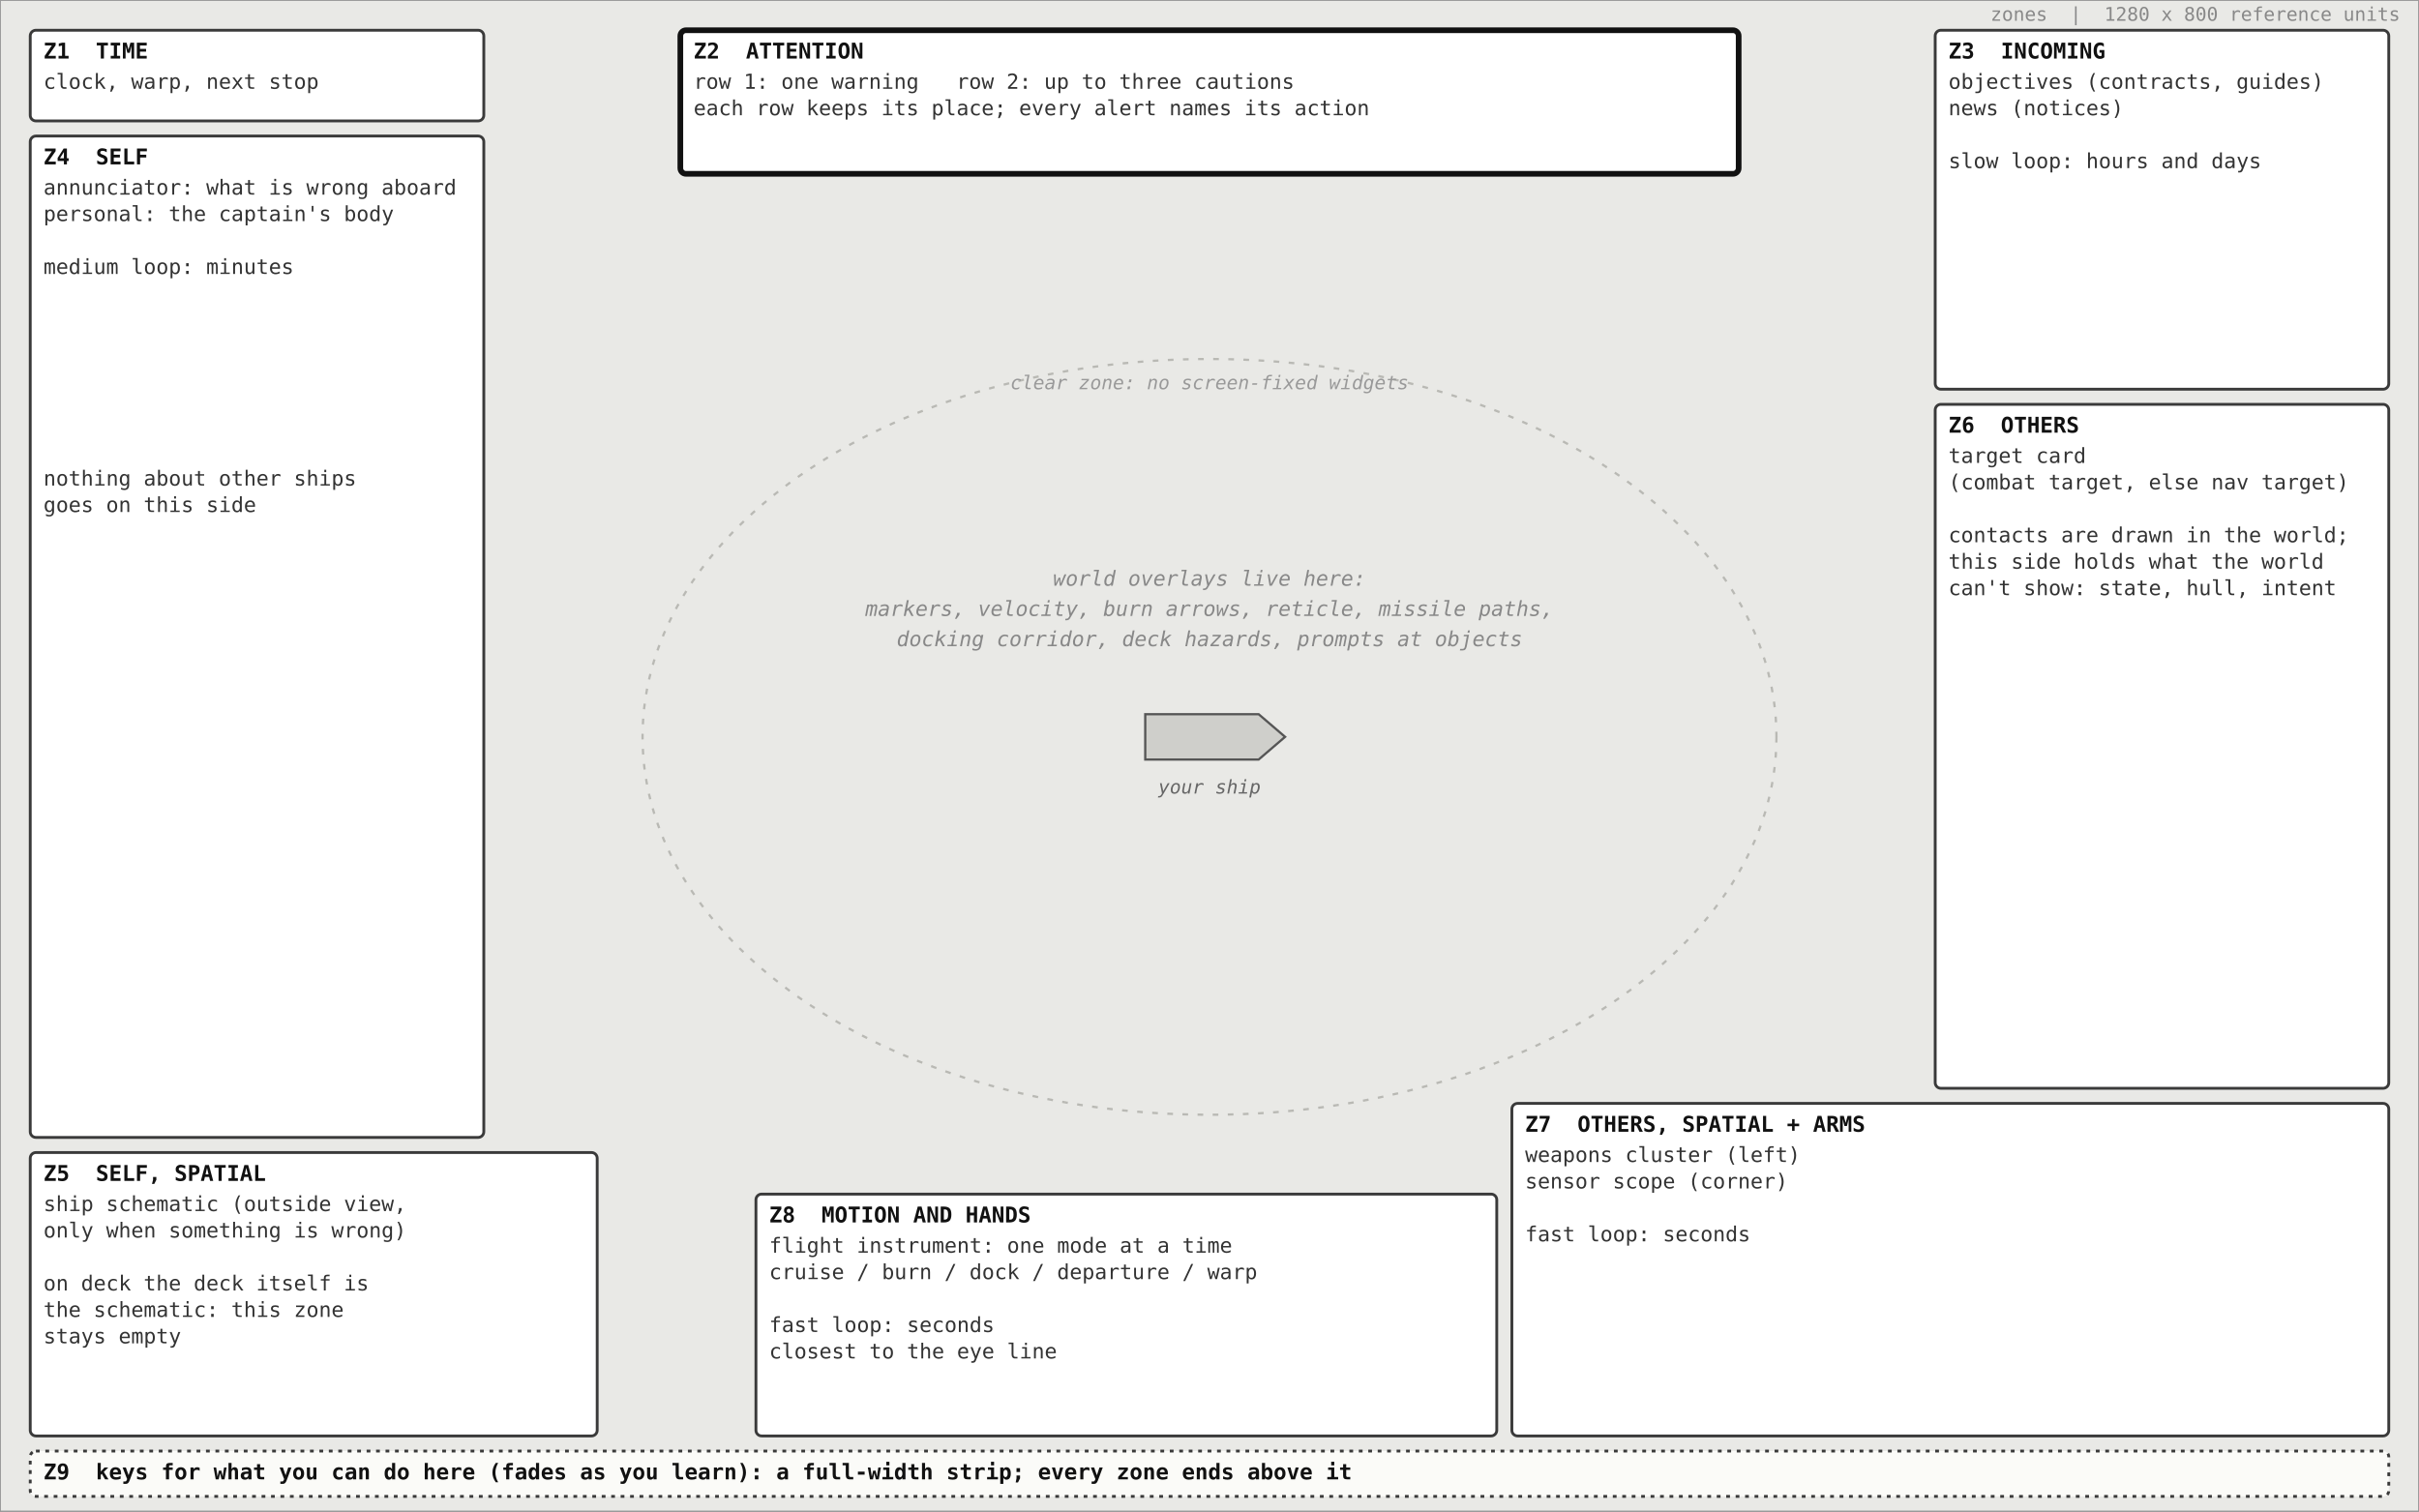
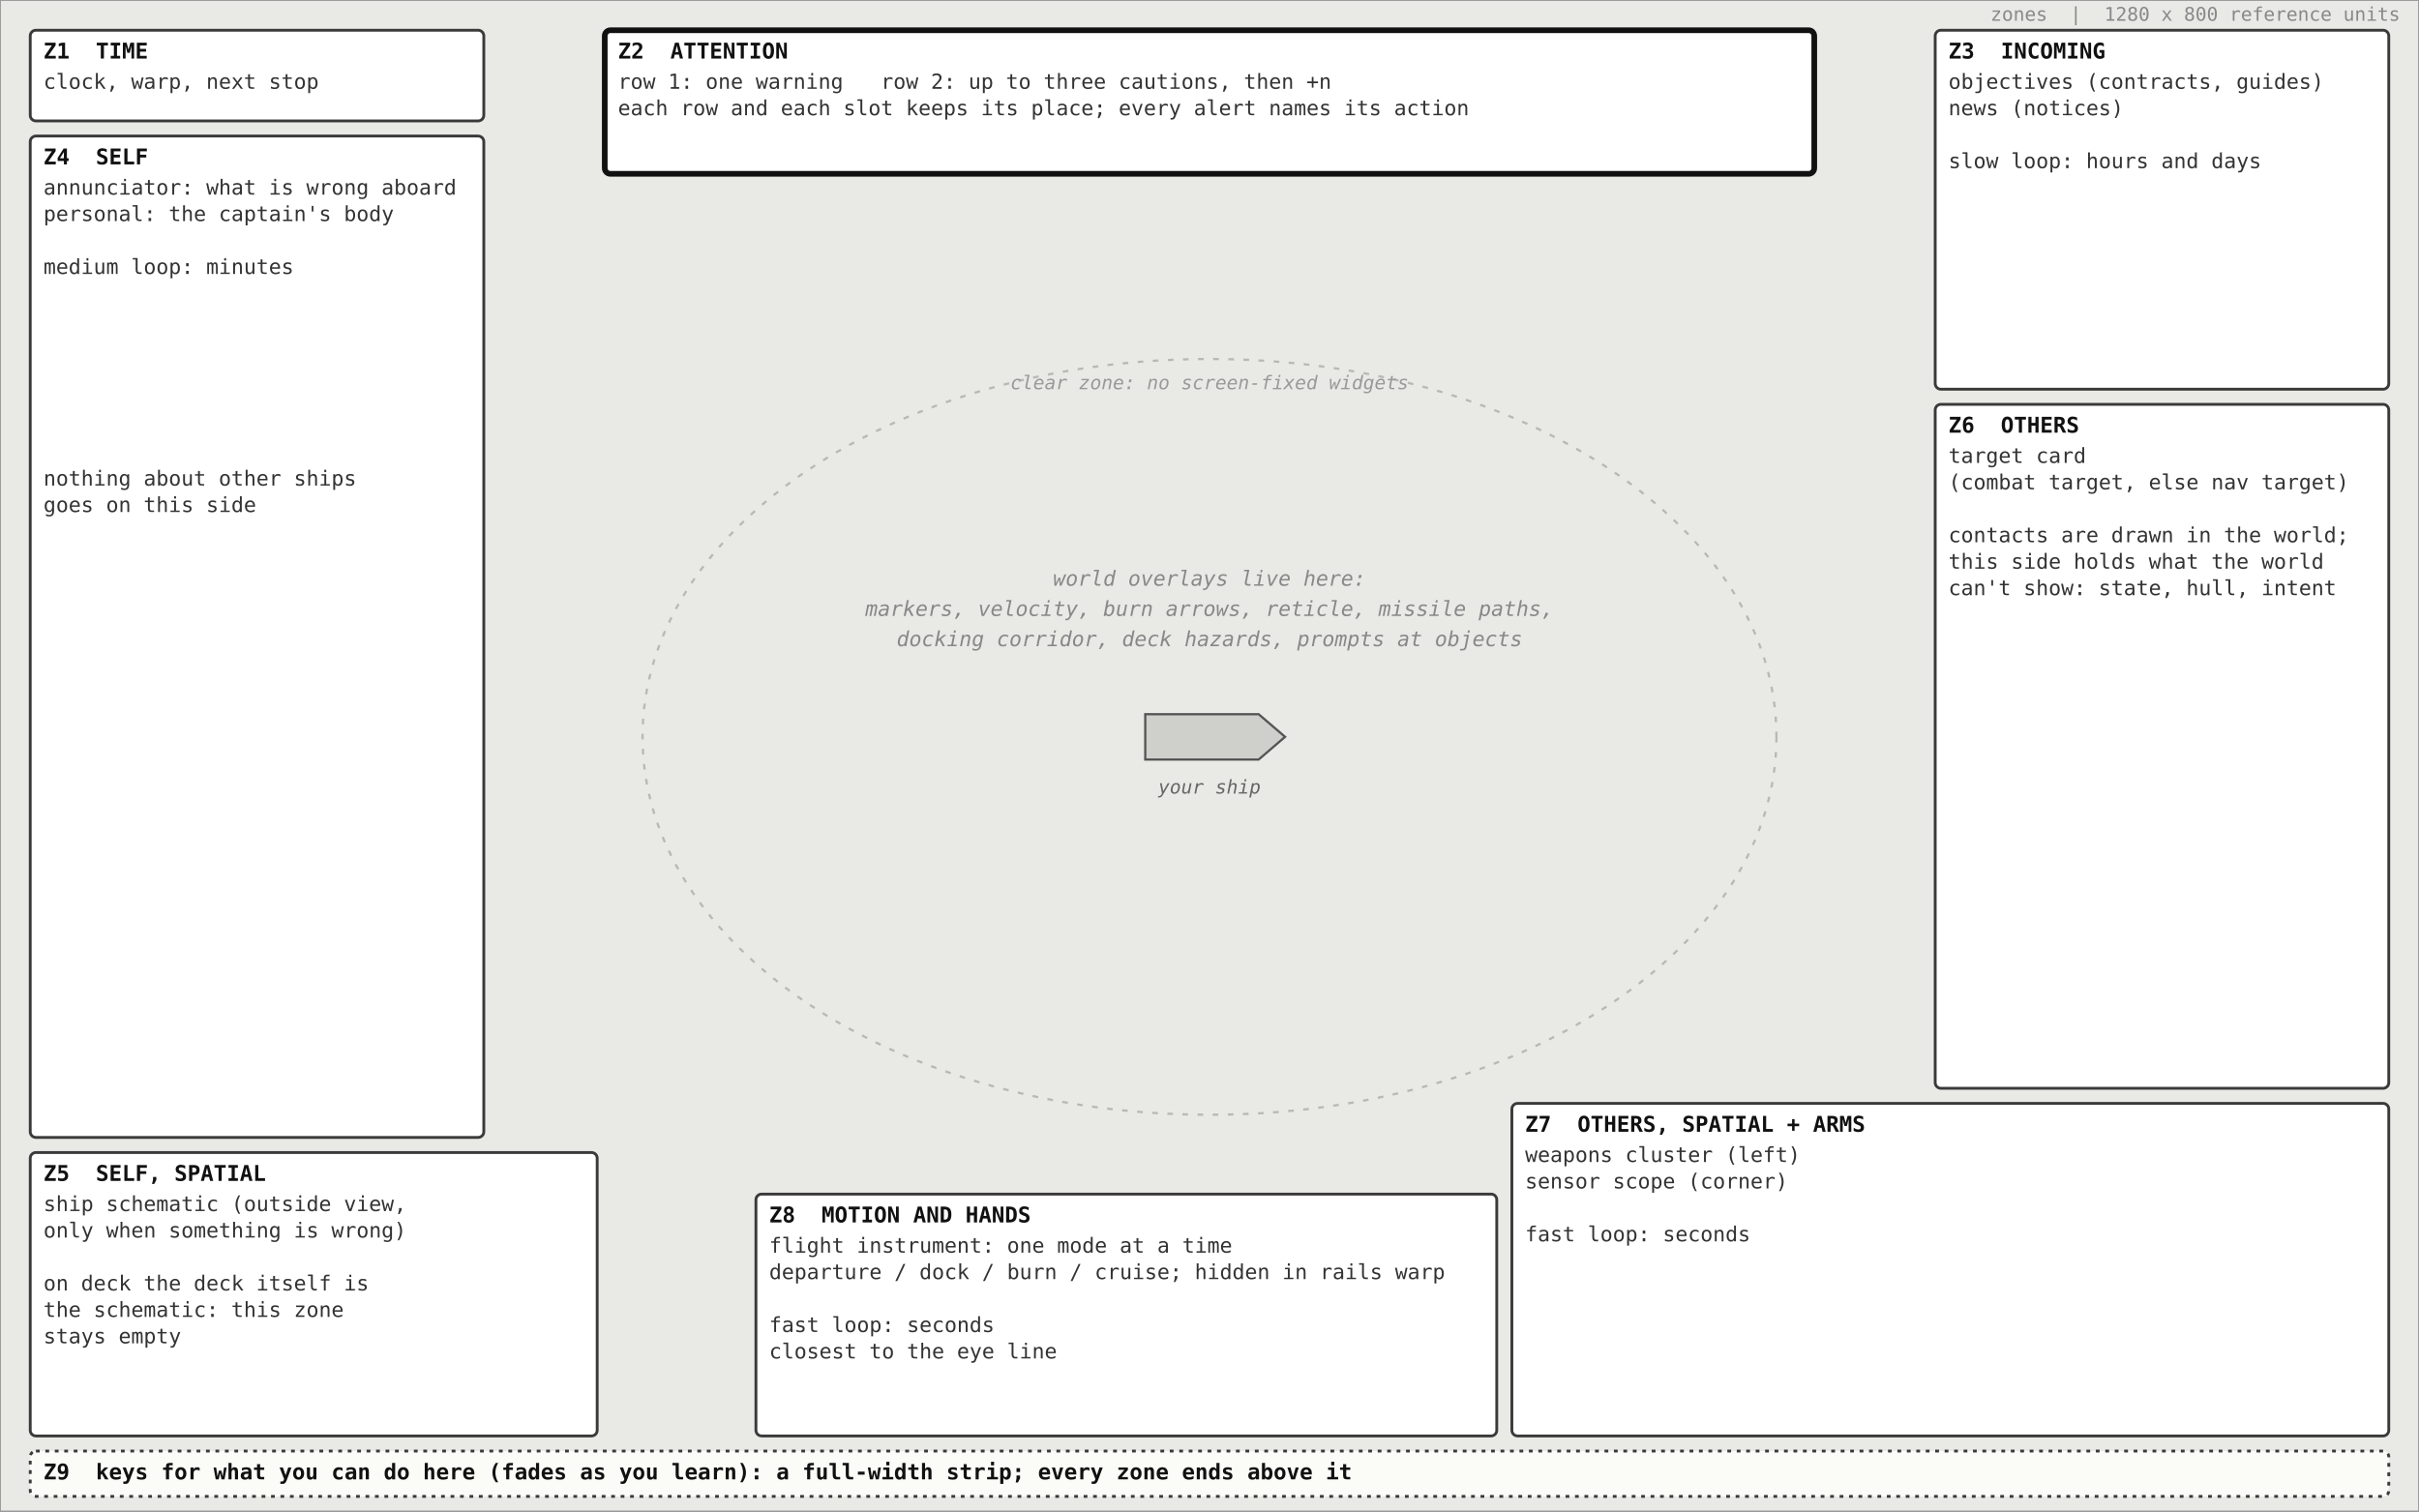
<svg xmlns="http://www.w3.org/2000/svg" width="1280" height="800" viewBox="0 0 1280 800" role="img" aria-label="Screen zones: time and alerts on top, self on the left, others on the right, motion at the bottom">
  <rect x="0" y="0" width="1280" height="800" rx="0" fill="#e9e9e6" stroke="#9a9a9a" stroke-width="1" />
  <text x="1270" y="11" font-family="DejaVu Sans Mono, Menlo, Consolas, monospace" font-size="10" font-weight="normal" font-style="normal" fill="#888" text-anchor="end" xml:space="preserve" style="white-space:pre">zones  |  1280 x 800 reference units</text>
  <ellipse cx="640.0" cy="390.0" rx="300" ry="200" fill="none" stroke="#b9b9b4" stroke-width="1.2" stroke-dasharray="3 5" />
  <text x="640.0" y="206.0" font-family="DejaVu Sans Mono, Menlo, Consolas, monospace" font-size="10" font-weight="normal" font-style="italic" fill="#999" text-anchor="middle" xml:space="preserve" style="white-space:pre">clear zone: no screen-fixed widgets</text>
  <polygon points="606,378 666,378 680,390 666,402 606,402" fill="#cfcfcb" stroke="#555" stroke-width="1.2" />
  <text x="640" y="420" font-family="DejaVu Sans Mono, Menlo, Consolas, monospace" font-size="10" font-weight="normal" font-style="italic" fill="#666" text-anchor="middle" xml:space="preserve" style="white-space:pre">your ship</text>
  <rect x="16" y="16" width="240" height="48" rx="3" fill="#ffffff" stroke="#3a3a3a" stroke-width="1.5" />
  <text x="23" y="31" font-family="DejaVu Sans Mono, Menlo, Consolas, monospace" font-size="11.5" font-weight="bold" font-style="normal" fill="#111" text-anchor="start" xml:space="preserve" style="white-space:pre">Z1  TIME</text>
  <text x="23" y="47" font-family="DejaVu Sans Mono, Menlo, Consolas, monospace" font-size="11" font-weight="normal" font-style="normal" fill="#333" text-anchor="start" xml:space="preserve" style="white-space:pre">clock, warp, next stop</text>
-   <rect x="360" y="16" width="560" height="76" rx="3" fill="#ffffff" stroke="#111" stroke-width="3" />
-   <text x="367" y="31" font-family="DejaVu Sans Mono, Menlo, Consolas, monospace" font-size="11.5" font-weight="bold" font-style="normal" fill="#111" text-anchor="start" xml:space="preserve" style="white-space:pre">Z2  ATTENTION</text>
-   <text x="367" y="47" font-family="DejaVu Sans Mono, Menlo, Consolas, monospace" font-size="11" font-weight="normal" font-style="normal" fill="#333" text-anchor="start" xml:space="preserve" style="white-space:pre">row 1: one warning   row 2: up to three cautions</text>
-   <text x="367" y="61" font-family="DejaVu Sans Mono, Menlo, Consolas, monospace" font-size="11" font-weight="normal" font-style="normal" fill="#333" text-anchor="start" xml:space="preserve" style="white-space:pre">each row keeps its place; every alert names its action</text>
+   <rect x="320" y="16" width="640" height="76" rx="3" fill="#ffffff" stroke="#111" stroke-width="3" />
+   <text x="327" y="31" font-family="DejaVu Sans Mono, Menlo, Consolas, monospace" font-size="11.5" font-weight="bold" font-style="normal" fill="#111" text-anchor="start" xml:space="preserve" style="white-space:pre">Z2  ATTENTION</text>
+   <text x="327" y="47" font-family="DejaVu Sans Mono, Menlo, Consolas, monospace" font-size="11" font-weight="normal" font-style="normal" fill="#333" text-anchor="start" xml:space="preserve" style="white-space:pre">row 1: one warning   row 2: up to three cautions, then +n</text>
+   <text x="327" y="61" font-family="DejaVu Sans Mono, Menlo, Consolas, monospace" font-size="11" font-weight="normal" font-style="normal" fill="#333" text-anchor="start" xml:space="preserve" style="white-space:pre">each row and each slot keeps its place; every alert names its action</text>
  <rect x="1024" y="16" width="240" height="190" rx="3" fill="#ffffff" stroke="#3a3a3a" stroke-width="1.5" />
  <text x="1031" y="31" font-family="DejaVu Sans Mono, Menlo, Consolas, monospace" font-size="11.5" font-weight="bold" font-style="normal" fill="#111" text-anchor="start" xml:space="preserve" style="white-space:pre">Z3  INCOMING</text>
  <text x="1031" y="47" font-family="DejaVu Sans Mono, Menlo, Consolas, monospace" font-size="11" font-weight="normal" font-style="normal" fill="#333" text-anchor="start" xml:space="preserve" style="white-space:pre">objectives (contracts, guides)</text>
  <text x="1031" y="61" font-family="DejaVu Sans Mono, Menlo, Consolas, monospace" font-size="11" font-weight="normal" font-style="normal" fill="#333" text-anchor="start" xml:space="preserve" style="white-space:pre">news (notices)</text>
  <text x="1031" y="75" font-family="DejaVu Sans Mono, Menlo, Consolas, monospace" font-size="11" font-weight="normal" font-style="normal" fill="#333" text-anchor="start" xml:space="preserve" style="white-space:pre" />
  <text x="1031" y="89" font-family="DejaVu Sans Mono, Menlo, Consolas, monospace" font-size="11" font-weight="normal" font-style="normal" fill="#333" text-anchor="start" xml:space="preserve" style="white-space:pre">slow loop: hours and days</text>
  <rect x="16" y="72" width="240" height="530" rx="3" fill="#ffffff" stroke="#3a3a3a" stroke-width="1.5" />
  <text x="23" y="87" font-family="DejaVu Sans Mono, Menlo, Consolas, monospace" font-size="11.5" font-weight="bold" font-style="normal" fill="#111" text-anchor="start" xml:space="preserve" style="white-space:pre">Z4  SELF</text>
  <text x="23" y="103" font-family="DejaVu Sans Mono, Menlo, Consolas, monospace" font-size="11" font-weight="normal" font-style="normal" fill="#333" text-anchor="start" xml:space="preserve" style="white-space:pre">annunciator: what is wrong aboard</text>
  <text x="23" y="117" font-family="DejaVu Sans Mono, Menlo, Consolas, monospace" font-size="11" font-weight="normal" font-style="normal" fill="#333" text-anchor="start" xml:space="preserve" style="white-space:pre">personal: the captain's body</text>
  <text x="23" y="131" font-family="DejaVu Sans Mono, Menlo, Consolas, monospace" font-size="11" font-weight="normal" font-style="normal" fill="#333" text-anchor="start" xml:space="preserve" style="white-space:pre" />
  <text x="23" y="145" font-family="DejaVu Sans Mono, Menlo, Consolas, monospace" font-size="11" font-weight="normal" font-style="normal" fill="#333" text-anchor="start" xml:space="preserve" style="white-space:pre">medium loop: minutes</text>
  <text x="23" y="159" font-family="DejaVu Sans Mono, Menlo, Consolas, monospace" font-size="11" font-weight="normal" font-style="normal" fill="#333" text-anchor="start" xml:space="preserve" style="white-space:pre" />
  <text x="23" y="173" font-family="DejaVu Sans Mono, Menlo, Consolas, monospace" font-size="11" font-weight="normal" font-style="normal" fill="#333" text-anchor="start" xml:space="preserve" style="white-space:pre" />
  <text x="23" y="187" font-family="DejaVu Sans Mono, Menlo, Consolas, monospace" font-size="11" font-weight="normal" font-style="normal" fill="#333" text-anchor="start" xml:space="preserve" style="white-space:pre" />
  <text x="23" y="201" font-family="DejaVu Sans Mono, Menlo, Consolas, monospace" font-size="11" font-weight="normal" font-style="normal" fill="#333" text-anchor="start" xml:space="preserve" style="white-space:pre" />
  <text x="23" y="215" font-family="DejaVu Sans Mono, Menlo, Consolas, monospace" font-size="11" font-weight="normal" font-style="normal" fill="#333" text-anchor="start" xml:space="preserve" style="white-space:pre" />
  <text x="23" y="229" font-family="DejaVu Sans Mono, Menlo, Consolas, monospace" font-size="11" font-weight="normal" font-style="normal" fill="#333" text-anchor="start" xml:space="preserve" style="white-space:pre" />
  <text x="23" y="243" font-family="DejaVu Sans Mono, Menlo, Consolas, monospace" font-size="11" font-weight="normal" font-style="normal" fill="#333" text-anchor="start" xml:space="preserve" style="white-space:pre" />
  <text x="23" y="257" font-family="DejaVu Sans Mono, Menlo, Consolas, monospace" font-size="11" font-weight="normal" font-style="normal" fill="#333" text-anchor="start" xml:space="preserve" style="white-space:pre">nothing about other ships</text>
  <text x="23" y="271" font-family="DejaVu Sans Mono, Menlo, Consolas, monospace" font-size="11" font-weight="normal" font-style="normal" fill="#333" text-anchor="start" xml:space="preserve" style="white-space:pre">goes on this side</text>
  <rect x="16" y="610" width="300" height="150" rx="3" fill="#ffffff" stroke="#3a3a3a" stroke-width="1.5" />
  <text x="23" y="625" font-family="DejaVu Sans Mono, Menlo, Consolas, monospace" font-size="11.5" font-weight="bold" font-style="normal" fill="#111" text-anchor="start" xml:space="preserve" style="white-space:pre">Z5  SELF, SPATIAL</text>
  <text x="23" y="641" font-family="DejaVu Sans Mono, Menlo, Consolas, monospace" font-size="11" font-weight="normal" font-style="normal" fill="#333" text-anchor="start" xml:space="preserve" style="white-space:pre">ship schematic (outside view,</text>
  <text x="23" y="655" font-family="DejaVu Sans Mono, Menlo, Consolas, monospace" font-size="11" font-weight="normal" font-style="normal" fill="#333" text-anchor="start" xml:space="preserve" style="white-space:pre">only when something is wrong)</text>
  <text x="23" y="669" font-family="DejaVu Sans Mono, Menlo, Consolas, monospace" font-size="11" font-weight="normal" font-style="normal" fill="#333" text-anchor="start" xml:space="preserve" style="white-space:pre" />
  <text x="23" y="683" font-family="DejaVu Sans Mono, Menlo, Consolas, monospace" font-size="11" font-weight="normal" font-style="normal" fill="#333" text-anchor="start" xml:space="preserve" style="white-space:pre">on deck the deck itself is</text>
  <text x="23" y="697" font-family="DejaVu Sans Mono, Menlo, Consolas, monospace" font-size="11" font-weight="normal" font-style="normal" fill="#333" text-anchor="start" xml:space="preserve" style="white-space:pre">the schematic: this zone</text>
  <text x="23" y="711" font-family="DejaVu Sans Mono, Menlo, Consolas, monospace" font-size="11" font-weight="normal" font-style="normal" fill="#333" text-anchor="start" xml:space="preserve" style="white-space:pre">stays empty</text>
  <rect x="1024" y="214" width="240" height="362" rx="3" fill="#ffffff" stroke="#3a3a3a" stroke-width="1.5" />
  <text x="1031" y="229" font-family="DejaVu Sans Mono, Menlo, Consolas, monospace" font-size="11.5" font-weight="bold" font-style="normal" fill="#111" text-anchor="start" xml:space="preserve" style="white-space:pre">Z6  OTHERS</text>
  <text x="1031" y="245" font-family="DejaVu Sans Mono, Menlo, Consolas, monospace" font-size="11" font-weight="normal" font-style="normal" fill="#333" text-anchor="start" xml:space="preserve" style="white-space:pre">target card</text>
  <text x="1031" y="259" font-family="DejaVu Sans Mono, Menlo, Consolas, monospace" font-size="11" font-weight="normal" font-style="normal" fill="#333" text-anchor="start" xml:space="preserve" style="white-space:pre">(combat target, else nav target)</text>
  <text x="1031" y="273" font-family="DejaVu Sans Mono, Menlo, Consolas, monospace" font-size="11" font-weight="normal" font-style="normal" fill="#333" text-anchor="start" xml:space="preserve" style="white-space:pre" />
  <text x="1031" y="287" font-family="DejaVu Sans Mono, Menlo, Consolas, monospace" font-size="11" font-weight="normal" font-style="normal" fill="#333" text-anchor="start" xml:space="preserve" style="white-space:pre">contacts are drawn in the world;</text>
  <text x="1031" y="301" font-family="DejaVu Sans Mono, Menlo, Consolas, monospace" font-size="11" font-weight="normal" font-style="normal" fill="#333" text-anchor="start" xml:space="preserve" style="white-space:pre">this side holds what the world</text>
  <text x="1031" y="315" font-family="DejaVu Sans Mono, Menlo, Consolas, monospace" font-size="11" font-weight="normal" font-style="normal" fill="#333" text-anchor="start" xml:space="preserve" style="white-space:pre">can't show: state, hull, intent</text>
  <rect x="800" y="584" width="464" height="176" rx="3" fill="#ffffff" stroke="#3a3a3a" stroke-width="1.5" />
  <text x="807" y="599" font-family="DejaVu Sans Mono, Menlo, Consolas, monospace" font-size="11.5" font-weight="bold" font-style="normal" fill="#111" text-anchor="start" xml:space="preserve" style="white-space:pre">Z7  OTHERS, SPATIAL + ARMS</text>
  <text x="807" y="615" font-family="DejaVu Sans Mono, Menlo, Consolas, monospace" font-size="11" font-weight="normal" font-style="normal" fill="#333" text-anchor="start" xml:space="preserve" style="white-space:pre">weapons cluster (left)</text>
  <text x="807" y="629" font-family="DejaVu Sans Mono, Menlo, Consolas, monospace" font-size="11" font-weight="normal" font-style="normal" fill="#333" text-anchor="start" xml:space="preserve" style="white-space:pre">sensor scope (corner)</text>
  <text x="807" y="643" font-family="DejaVu Sans Mono, Menlo, Consolas, monospace" font-size="11" font-weight="normal" font-style="normal" fill="#333" text-anchor="start" xml:space="preserve" style="white-space:pre" />
  <text x="807" y="657" font-family="DejaVu Sans Mono, Menlo, Consolas, monospace" font-size="11" font-weight="normal" font-style="normal" fill="#333" text-anchor="start" xml:space="preserve" style="white-space:pre">fast loop: seconds</text>
  <rect x="400" y="632" width="392" height="128" rx="3" fill="#ffffff" stroke="#3a3a3a" stroke-width="1.5" />
  <text x="407" y="647" font-family="DejaVu Sans Mono, Menlo, Consolas, monospace" font-size="11.5" font-weight="bold" font-style="normal" fill="#111" text-anchor="start" xml:space="preserve" style="white-space:pre">Z8  MOTION AND HANDS</text>
  <text x="407" y="663" font-family="DejaVu Sans Mono, Menlo, Consolas, monospace" font-size="11" font-weight="normal" font-style="normal" fill="#333" text-anchor="start" xml:space="preserve" style="white-space:pre">flight instrument: one mode at a time</text>
-   <text x="407" y="677" font-family="DejaVu Sans Mono, Menlo, Consolas, monospace" font-size="11" font-weight="normal" font-style="normal" fill="#333" text-anchor="start" xml:space="preserve" style="white-space:pre">cruise / burn / dock / departure / warp</text>
+   <text x="407" y="677" font-family="DejaVu Sans Mono, Menlo, Consolas, monospace" font-size="11" font-weight="normal" font-style="normal" fill="#333" text-anchor="start" xml:space="preserve" style="white-space:pre">departure / dock / burn / cruise; hidden in rails warp</text>
  <text x="407" y="691" font-family="DejaVu Sans Mono, Menlo, Consolas, monospace" font-size="11" font-weight="normal" font-style="normal" fill="#333" text-anchor="start" xml:space="preserve" style="white-space:pre" />
  <text x="407" y="705" font-family="DejaVu Sans Mono, Menlo, Consolas, monospace" font-size="11" font-weight="normal" font-style="normal" fill="#333" text-anchor="start" xml:space="preserve" style="white-space:pre">fast loop: seconds</text>
  <text x="407" y="719" font-family="DejaVu Sans Mono, Menlo, Consolas, monospace" font-size="11" font-weight="normal" font-style="normal" fill="#333" text-anchor="start" xml:space="preserve" style="white-space:pre">closest to the eye line</text>
  <rect x="16" y="768" width="1248" height="24" rx="3" fill="#fbfbf8" stroke="#3a3a3a" stroke-width="1.5" stroke-dasharray="2 3" />
  <text x="23" y="783" font-family="DejaVu Sans Mono, Menlo, Consolas, monospace" font-size="11.5" font-weight="bold" font-style="normal" fill="#111" text-anchor="start" xml:space="preserve" style="white-space:pre">Z9  keys for what you can do here (fades as you learn): a full-width strip; every zone ends above it</text>
  <text x="640" y="310" font-family="DejaVu Sans Mono, Menlo, Consolas, monospace" font-size="11" font-weight="normal" font-style="italic" fill="#888" text-anchor="middle" xml:space="preserve" style="white-space:pre">world overlays live here:</text>
  <text x="640" y="326" font-family="DejaVu Sans Mono, Menlo, Consolas, monospace" font-size="11" font-weight="normal" font-style="italic" fill="#888" text-anchor="middle" xml:space="preserve" style="white-space:pre">markers, velocity, burn arrows, reticle, missile paths,</text>
  <text x="640" y="342" font-family="DejaVu Sans Mono, Menlo, Consolas, monospace" font-size="11" font-weight="normal" font-style="italic" fill="#888" text-anchor="middle" xml:space="preserve" style="white-space:pre">docking corridor, deck hazards, prompts at objects</text>
</svg>
